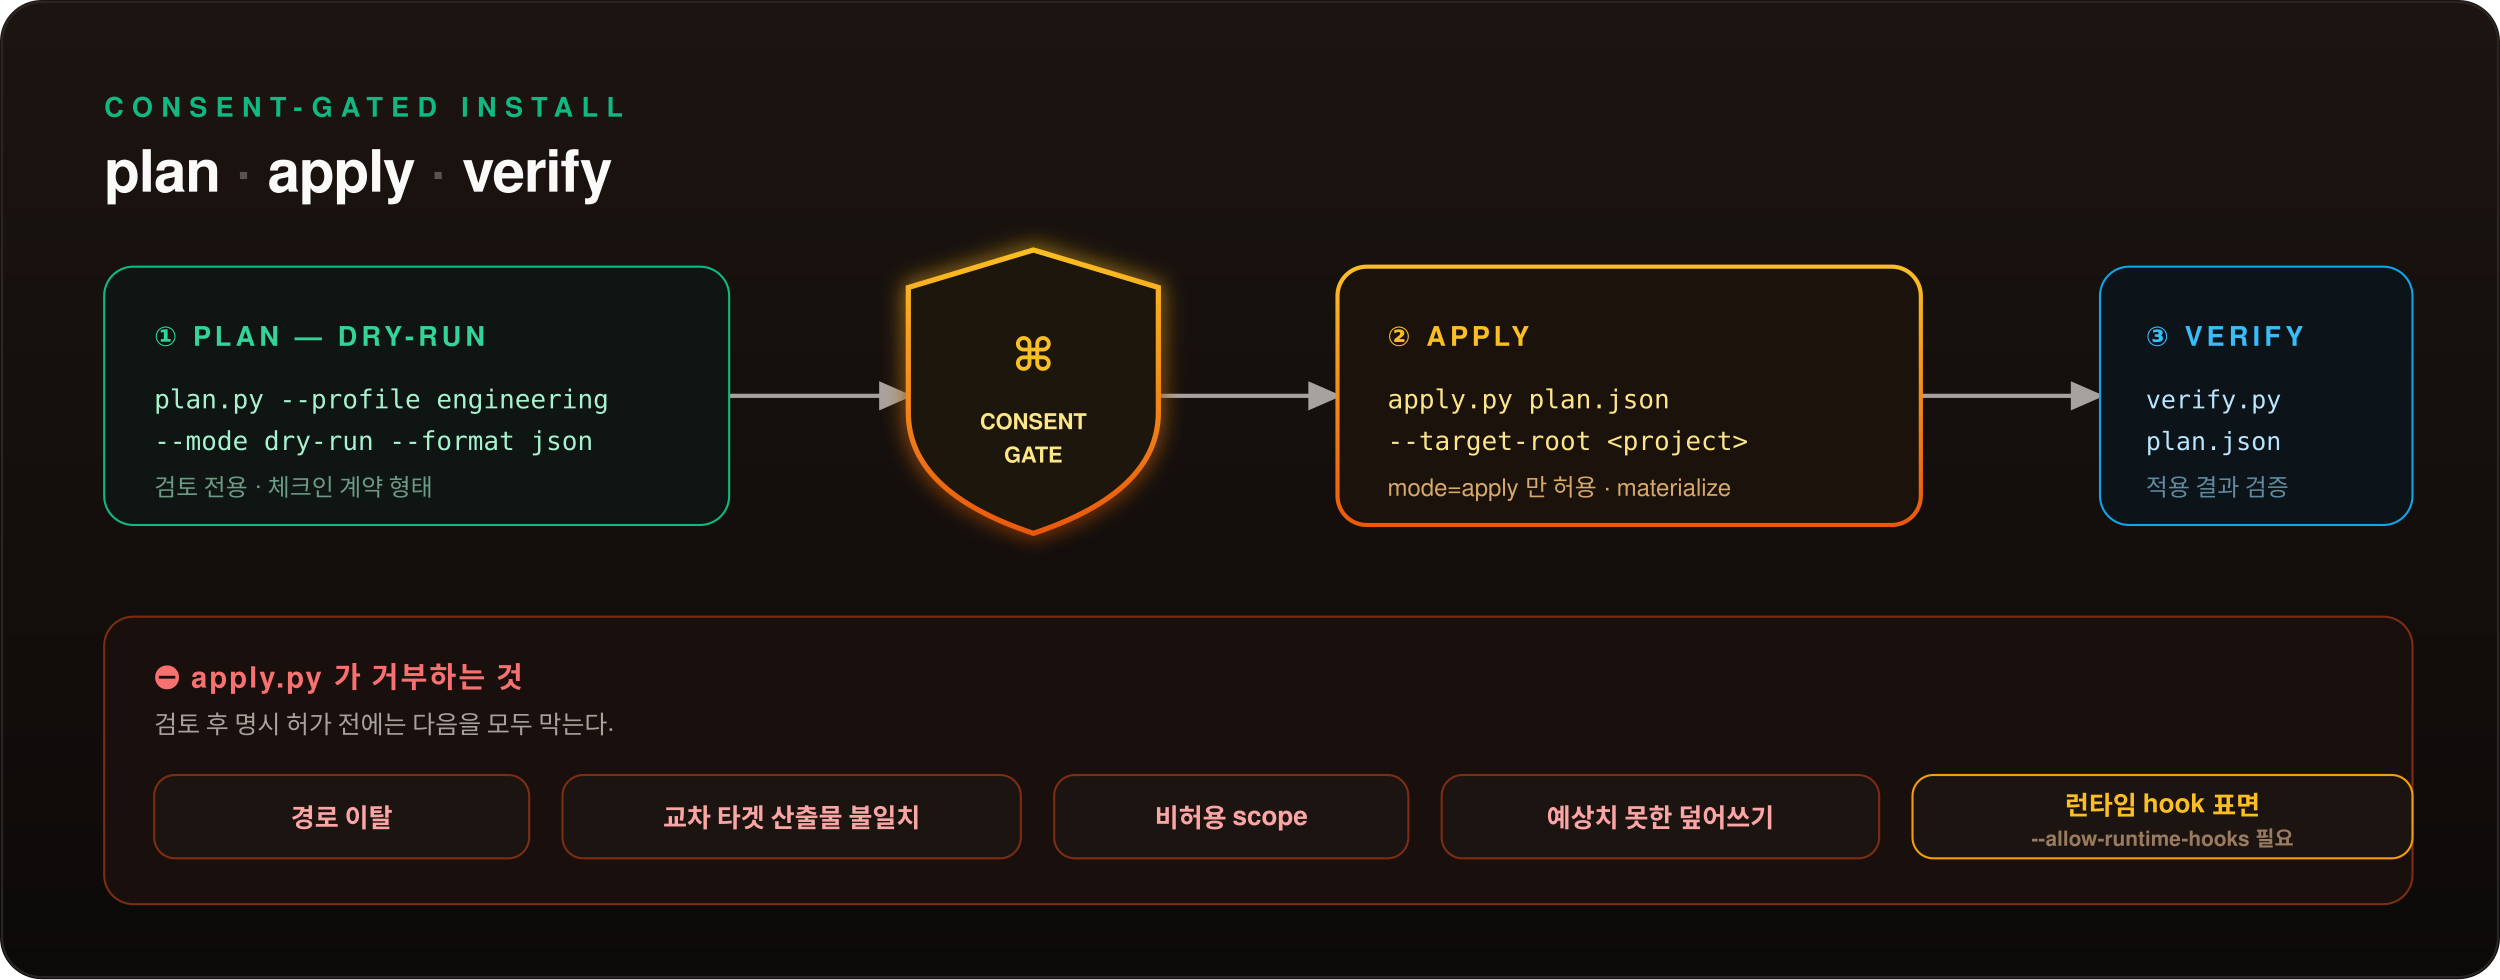
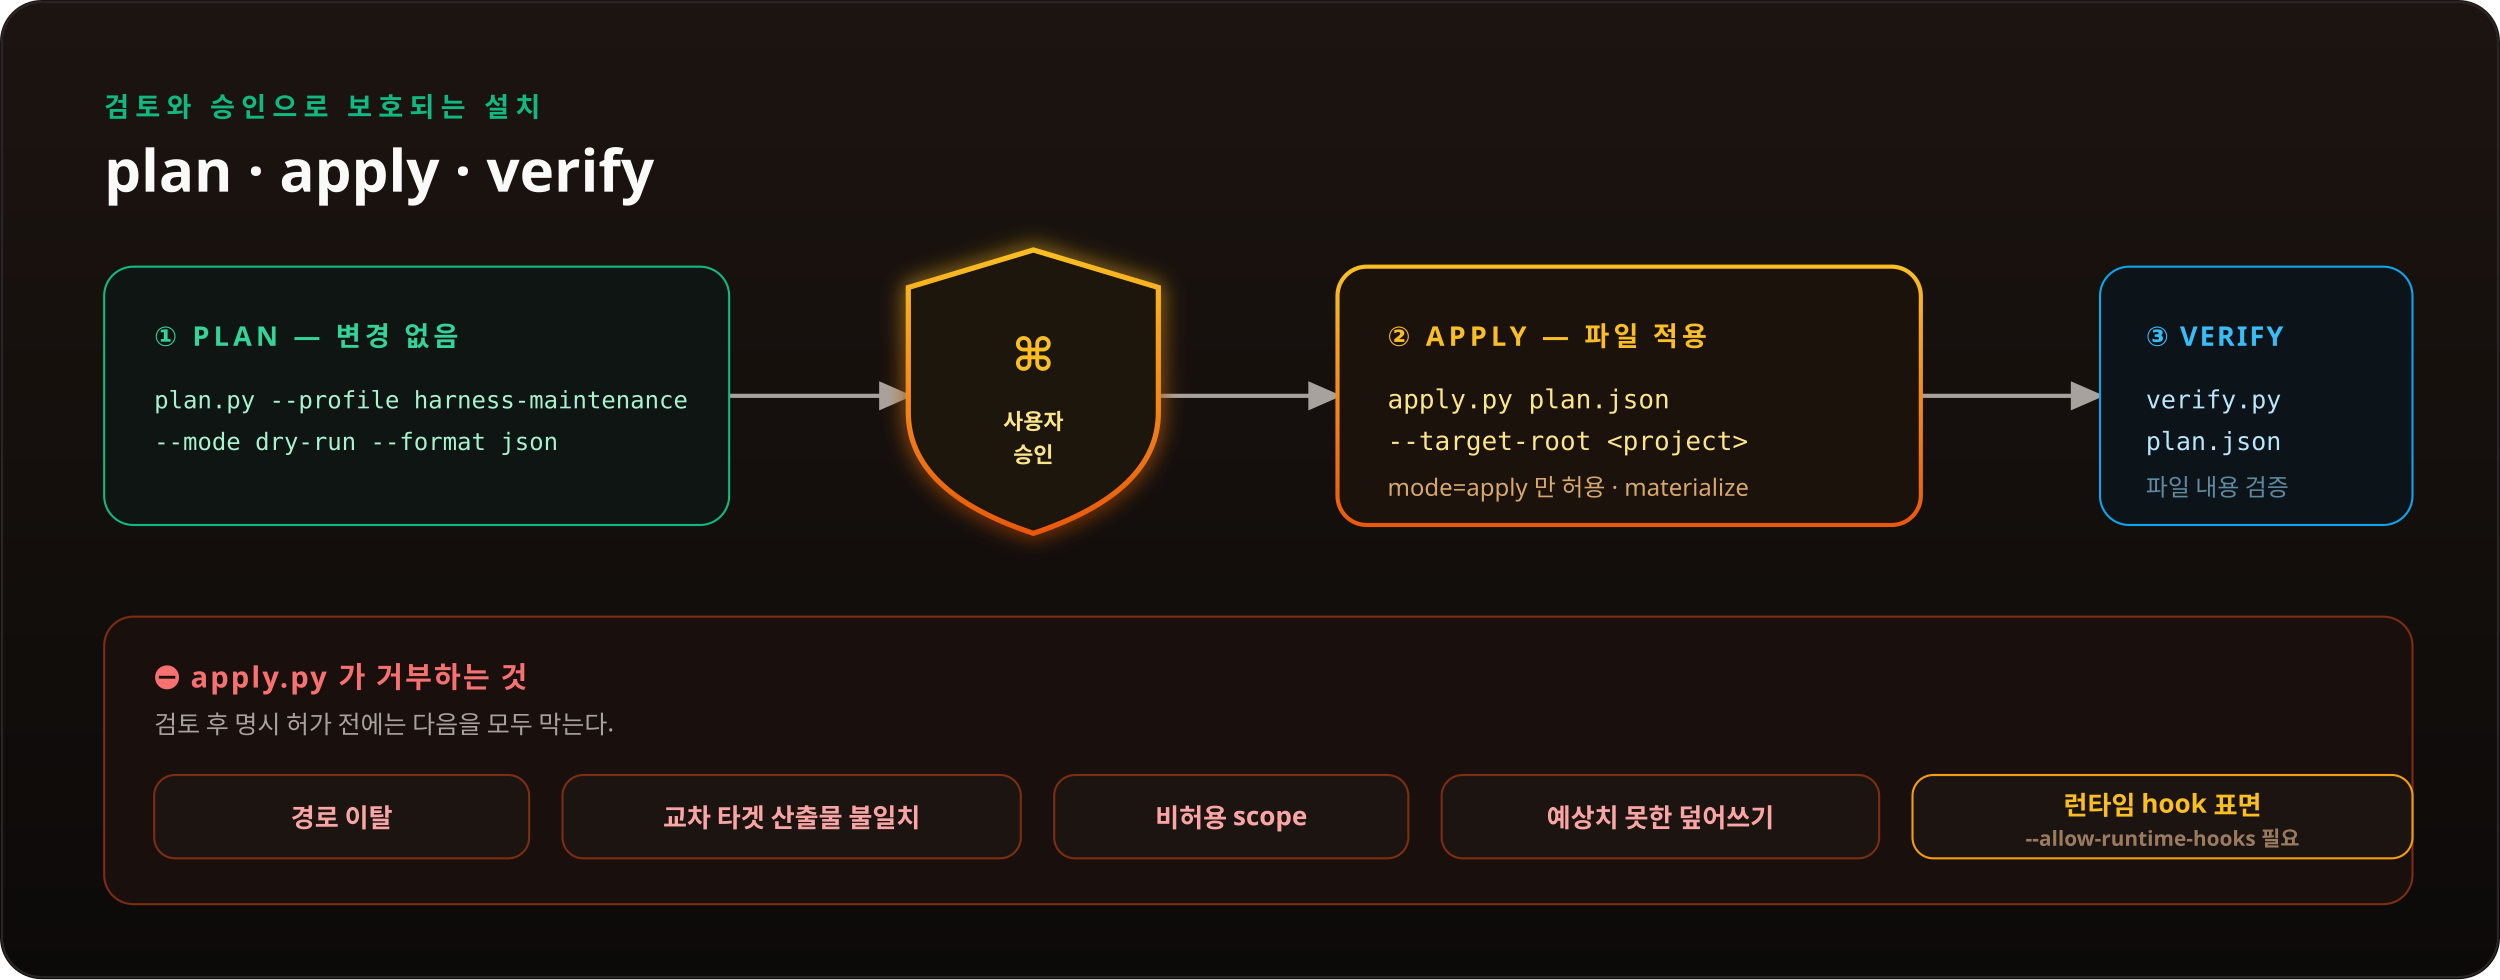
- <svg xmlns="http://www.w3.org/2000/svg" width="100%" viewBox="0 0 1200 470" font-family="'Helvetica Neue', Helvetica, Arial, sans-serif" role="img" aria-label="Install plan flow: plan dry-run, consent gate, apply, verify, with apply.py refusal conditions">
+ <svg xmlns="http://www.w3.org/2000/svg" width="100%" viewBox="0 0 1200 470" font-family="Pretendard" role="img" aria-label="HarnessKit 설치 흐름: 변경 없는 plan 검토, 사용자 승인, apply, 파일 verify와 apply 거부 조건">
  <defs>
    <linearGradient id="bg2" x1="0" y1="0" x2="0" y2="1">
      <stop offset="0" stop-color="#1c1410" />
      <stop offset="1" stop-color="#0c0a09" />
    </linearGradient>
    <linearGradient id="amber2" x1="0" y1="0" x2="0" y2="1">
      <stop offset="0" stop-color="#fbbf24" />
      <stop offset="1" stop-color="#ea580c" />
    </linearGradient>
    <marker id="arr2" markerWidth="11" markerHeight="11" refX="7" refY="3.5" orient="auto">
      <path d="M0,0 L8,3.5 L0,7 Z" fill="#a8a29e" />
    </marker>
    <filter id="glow2" x="-40%" y="-40%" width="180%" height="180%">
      <feGaussianBlur stdDeviation="5" result="b" />
      <feMerge>
        <feMergeNode in="b" />
        <feMergeNode in="SourceGraphic" />
      </feMerge>
    </filter>
  </defs>
  <rect width="1200" height="470" rx="20" fill="url(#bg2)" />
  <rect x="1" y="1" width="1198" height="468" rx="19" fill="none" stroke="#292524" />
-   <text x="50" y="56" fill="#10b981" font-size="13" font-weight="700" letter-spacing="4">CONSENT-GATED INSTALL</text>
-   <text x="50" y="92" fill="#fafaf9" font-size="28" font-weight="800" letter-spacing="-0.5">plan <tspan fill="#57534e">·</tspan> apply <tspan fill="#57534e">·</tspan> verify</text>
+   <text x="50" y="56" fill="#10b981" font-size="13" font-weight="700" letter-spacing="3">검토와 승인으로 보호되는 설치</text>
+   <text x="50" y="92" fill="#fafaf9" font-size="28" font-weight="800">plan · apply · verify</text>
  <g stroke="#a8a29e" stroke-width="2" marker-end="url(#arr2)">
    <line x1="350" y1="190" x2="436" y2="190" />
    <line x1="556" y1="190" x2="642" y2="190" />
    <line x1="922" y1="190" x2="1008" y2="190" />
  </g>
  <rect x="50" y="128" width="300" height="124" rx="14" fill="#0f1512" stroke="#10b981" />
-   <text x="74" y="166" fill="#34d399" font-size="13" font-weight="800" letter-spacing="2">① PLAN — DRY-RUN</text>
-   <text x="74" y="196" fill="#a7f3d0" font-size="12.5" font-family="ui-monospace,Menlo,monospace">plan.py --profile engineering</text>
-   <text x="74" y="216" fill="#a7f3d0" font-size="12.5" font-family="ui-monospace,Menlo,monospace">  --mode dry-run --format json</text>
-   <text x="74" y="238" fill="#6b9a85" font-size="11.5">검토 전용 · 체크인 계약 형태</text>
+   <text x="74" y="166" fill="#34d399" font-size="13" font-weight="800" letter-spacing="2">① PLAN — 변경 없음</text>
+   <text x="74" y="196" fill="#a7f3d0" font-size="11.5" font-family="ui-monospace,Menlo,monospace">plan.py --profile harness-maintenance</text>
+   <text x="74" y="216" fill="#a7f3d0" font-size="11.5" font-family="ui-monospace,Menlo,monospace">  --mode dry-run --format json</text>
  <g filter="url(#glow2)">
    <path d="M496 120 L556 138 L556 198 Q556 236 496 256 Q436 236 436 198 L436 138 Z" fill="#1a120b" stroke="url(#amber2)" stroke-width="2.5" />
  </g>
  <text x="496" y="178" text-anchor="middle" fill="#fbbf24" font-size="22" font-weight="800">⌘</text>
-   <text x="496" y="206" text-anchor="middle" fill="#fde68a" font-size="10.5" font-weight="700">CONSENT</text>
-   <text x="496" y="222" text-anchor="middle" fill="#fde68a" font-size="10.5" font-weight="700">GATE</text>
+   <text x="496" y="206" text-anchor="middle" fill="#fde68a" font-size="10.5" font-weight="700">사용자</text>
+   <text x="496" y="222" text-anchor="middle" fill="#fde68a" font-size="10.5" font-weight="700">승인</text>
  <rect x="642" y="128" width="280" height="124" rx="14" fill="#1a120b" stroke="url(#amber2)" stroke-width="2" />
-   <text x="666" y="166" fill="#fbbf24" font-size="13" font-weight="800" letter-spacing="2">② APPLY</text>
+   <text x="666" y="166" fill="#fbbf24" font-size="13" font-weight="800" letter-spacing="2">② APPLY — 파일 적용</text>
  <text x="666" y="196" fill="#fde68a" font-size="12.5" font-family="ui-monospace,Menlo,monospace">apply.py plan.json</text>
  <text x="666" y="216" fill="#fde68a" font-size="12.5" font-family="ui-monospace,Menlo,monospace">  --target-root &lt;project&gt;</text>
  <text x="666" y="238" fill="#d6a86b" font-size="11.5">mode=apply 만 허용 · materialize</text>
  <rect x="1008" y="128" width="150" height="124" rx="14" fill="#0c141a" stroke="#0ea5e9" />
-   <text x="1030" y="166" fill="#38bdf8" font-size="13" font-weight="800" letter-spacing="2">③ VERIFY</text>
+   <text x="1030" y="166" fill="#38bdf8" font-size="13" font-weight="800" letter-spacing="1">③ VERIFY</text>
  <text x="1030" y="196" fill="#bae6fd" font-size="12" font-family="ui-monospace,Menlo,monospace">verify.py</text>
  <text x="1030" y="216" fill="#bae6fd" font-size="12" font-family="ui-monospace,Menlo,monospace">plan.json</text>
-   <text x="1030" y="238" fill="#5f8aa0" font-size="11.5">적용 결과 검증</text>
+   <text x="1030" y="238" fill="#5f8aa0" font-size="11.5">파일 내용 검증</text>
  <rect x="50" y="296" width="1108" height="138" rx="14" fill="#190f0c" stroke="#7c2d12" />
  <text x="74" y="330" fill="#f87171" font-size="14" font-weight="800" letter-spacing="1">⛔ apply.py 가 거부하는 것</text>
  <text x="74" y="352" fill="#a8a29e" font-size="12">검토 후 명시 허가 전에는 다음을 모두 막는다.</text>
  <g font-size="12.5" font-weight="700">
    <rect x="74" y="372" width="180" height="40" rx="10" fill="#1c1410" stroke="#7c2d12" />
    <text x="164" y="397" text-anchor="middle" fill="#fca5a5">경로 이탈</text>
    <rect x="270" y="372" width="220" height="40" rx="10" fill="#1c1410" stroke="#7c2d12" />
    <text x="380" y="397" text-anchor="middle" fill="#fca5a5">교차 타겟 산출물 불일치</text>
    <rect x="506" y="372" width="170" height="40" rx="10" fill="#1c1410" stroke="#7c2d12" />
    <text x="591" y="397" text-anchor="middle" fill="#fca5a5">비허용 scope</text>
    <rect x="692" y="372" width="210" height="40" rx="10" fill="#1c1410" stroke="#7c2d12" />
    <text x="797" y="397" text-anchor="middle" fill="#fca5a5">예상치 못한 덮어쓰기</text>
    <rect x="918" y="372" width="240" height="40" rx="10" fill="#1c1410" stroke="#f59e0b" />
    <text x="1038" y="391" text-anchor="middle" fill="#fbbf24">런타임 hook 표면</text>
    <text x="1038" y="406" text-anchor="middle" fill="#9a7b5f" font-size="10" font-weight="600">--allow-runtime-hooks 필요</text>
  </g>
</svg>
